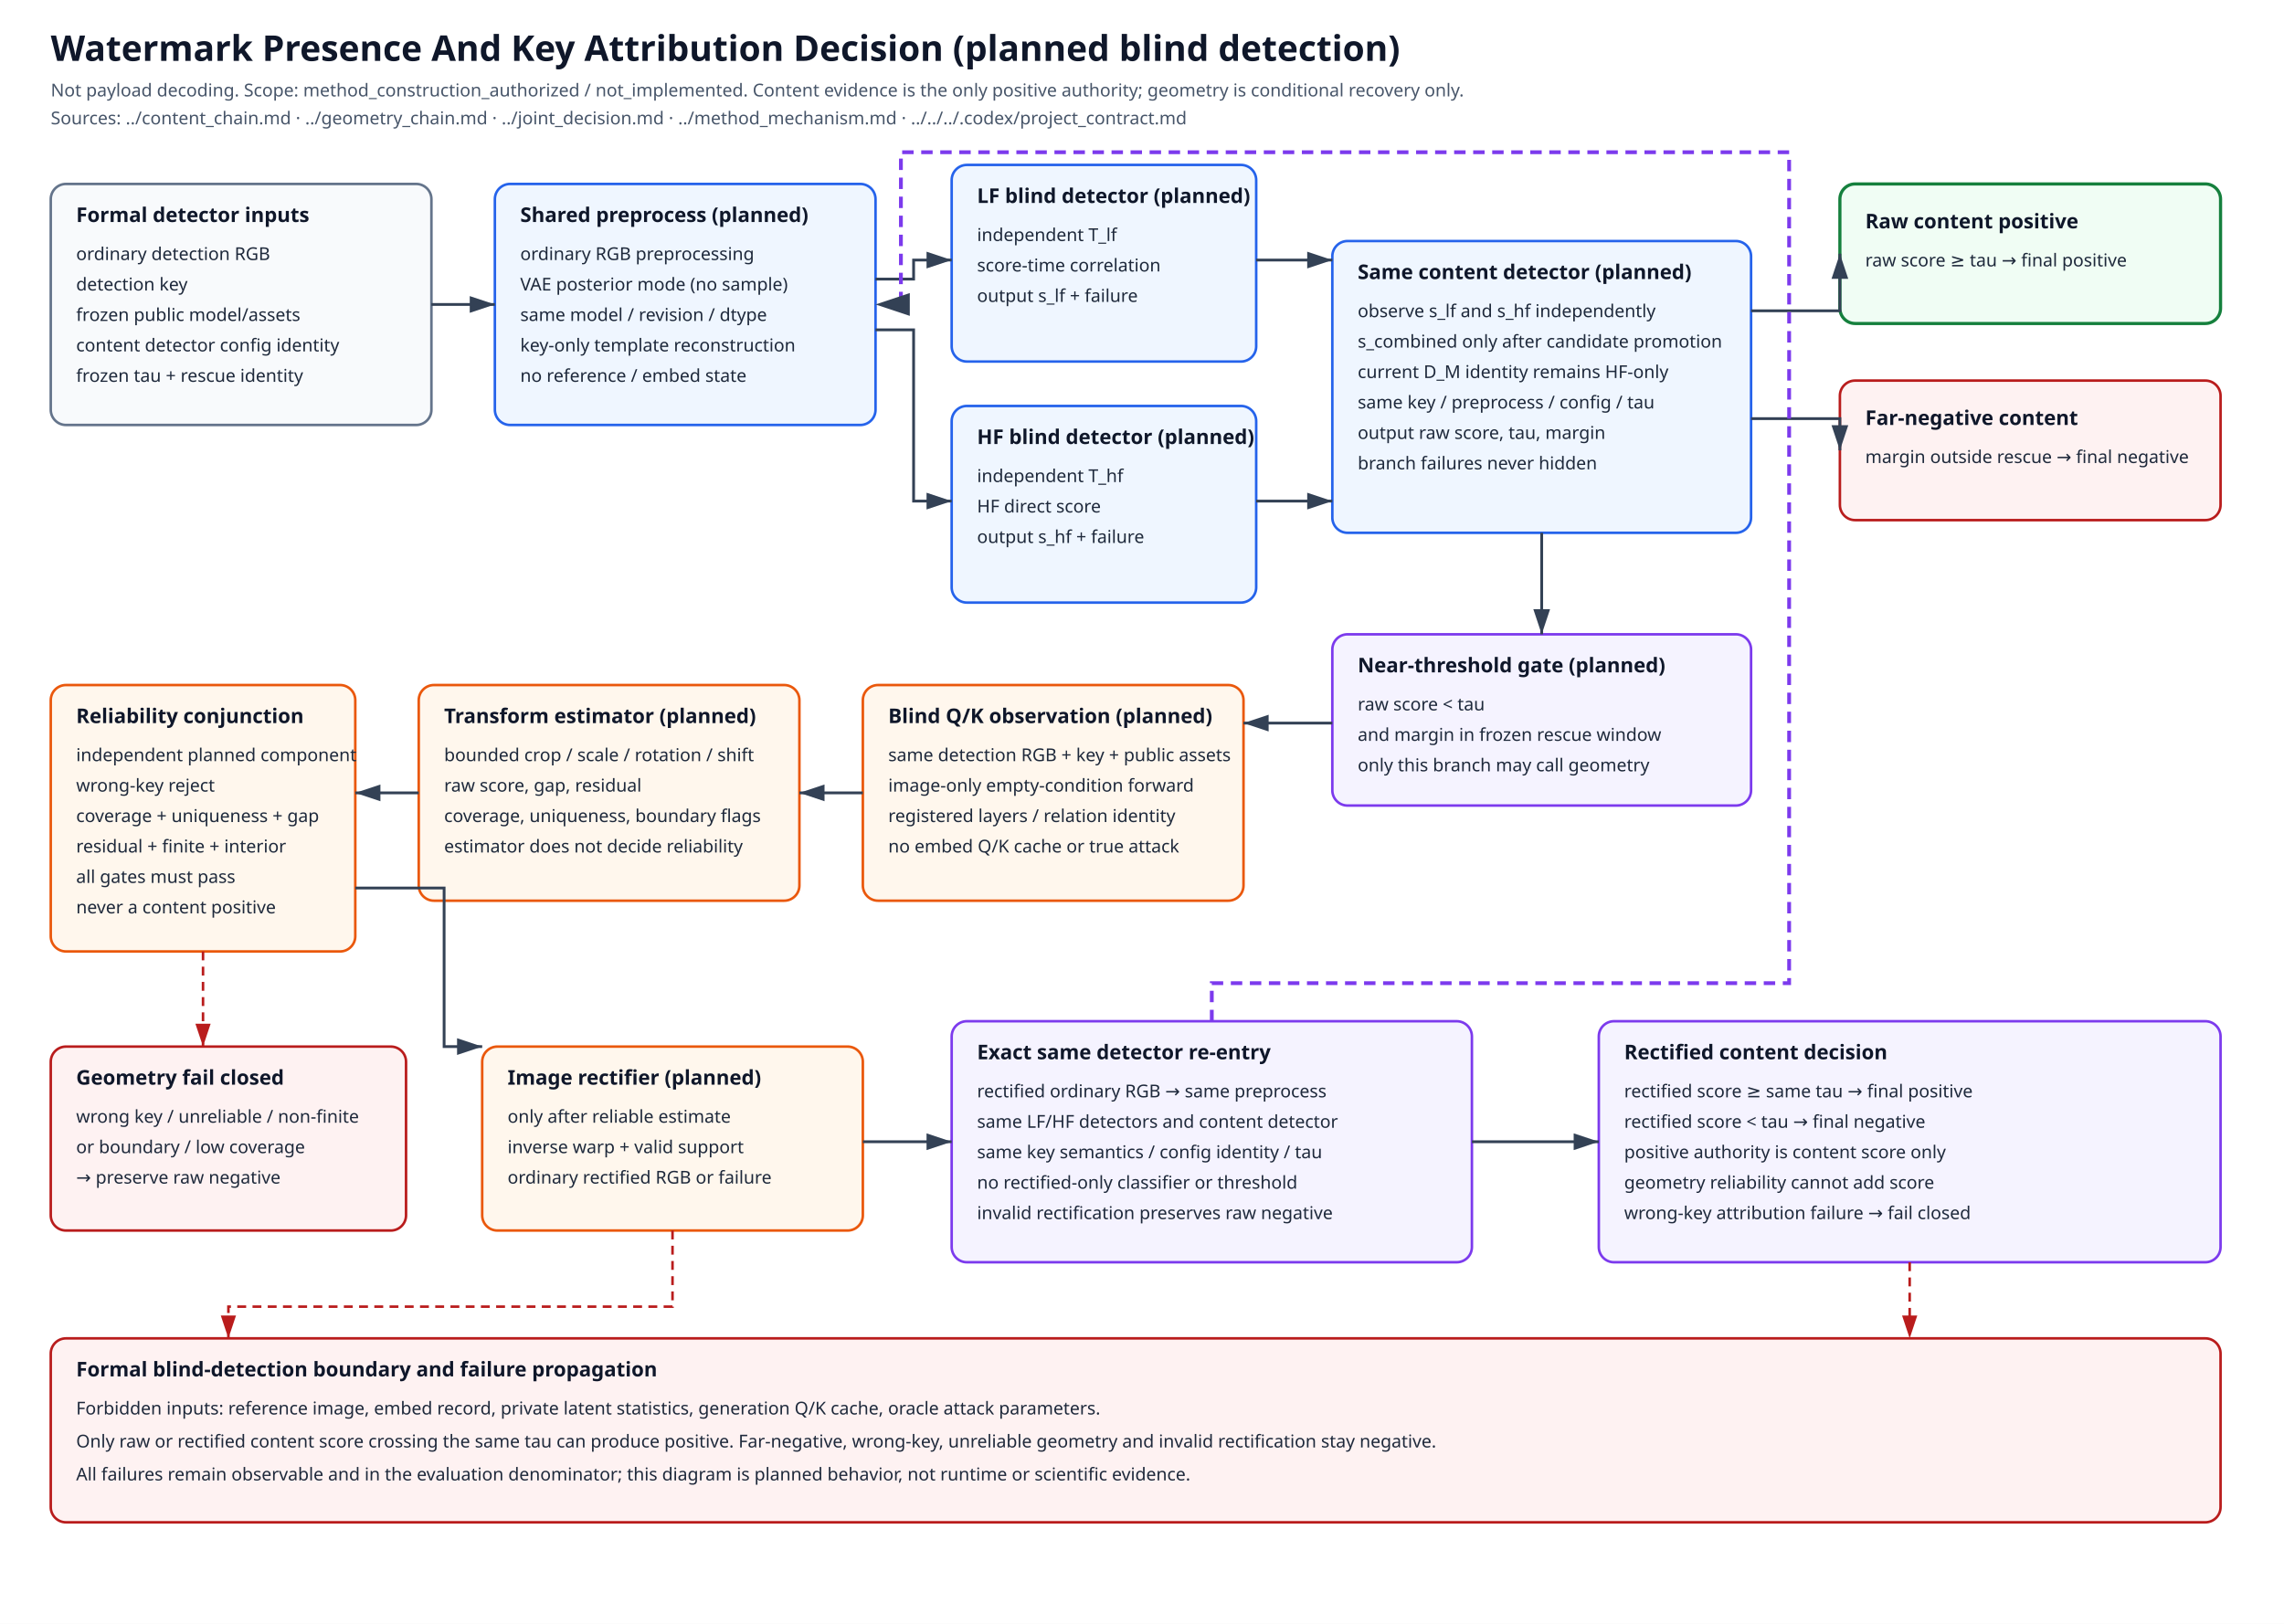
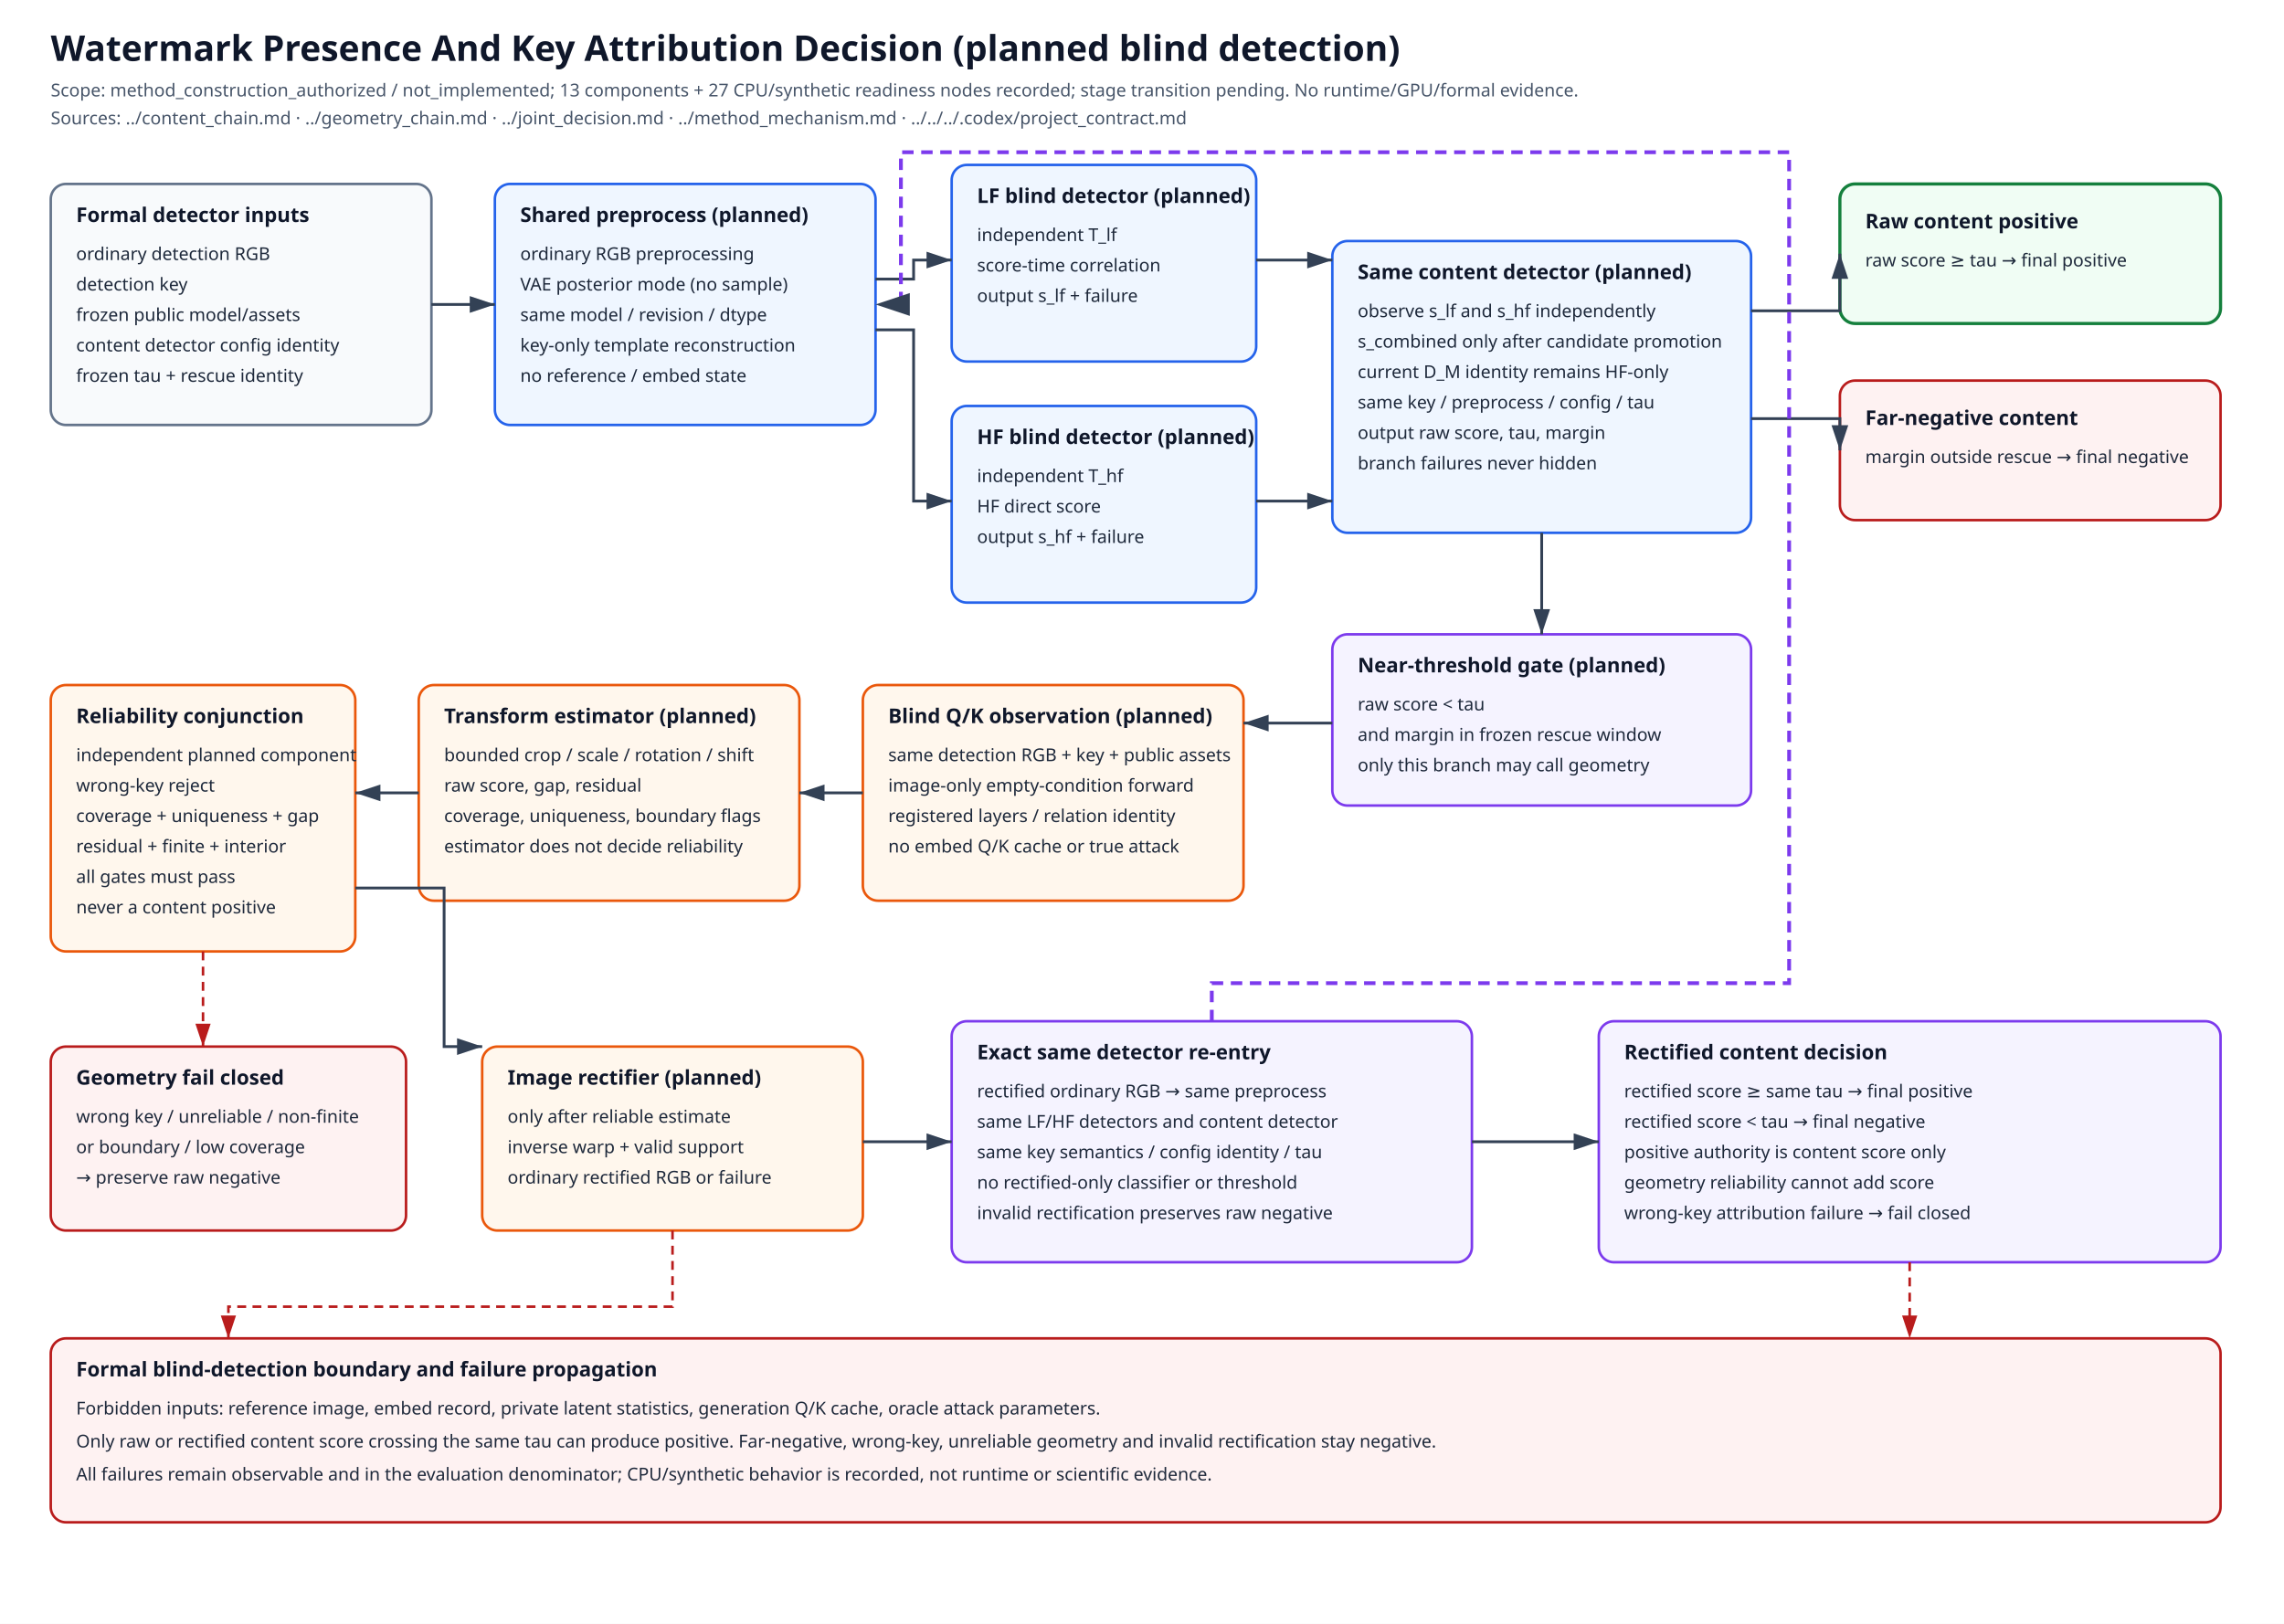
<svg xmlns="http://www.w3.org/2000/svg" width="1800" height="1280" viewBox="0 0 1800 1280">
  <defs>
    <marker id="arrow" markerWidth="10" markerHeight="10" refX="9" refY="3" orient="auto">
      <path d="M0,0 L9,3 L0,6 Z" fill="#334155" />
    </marker>
    <marker id="arrow-red" markerWidth="10" markerHeight="10" refX="9" refY="3" orient="auto">
      <path d="M0,0 L9,3 L0,6 Z" fill="#b91c1c" />
    </marker>
    <style>
      .title{font:700 28px sans-serif;fill:#0f172a}.sub{font:14px sans-serif;fill:#475569}.hdr{font:700 16px sans-serif;fill:#0f172a}
      .txt{font:14px sans-serif;fill:#1e293b}.small{font:12px sans-serif;fill:#334155}
      .box{fill:#f8fafc;stroke:#64748b;stroke-width:2;rx:12}.content{fill:#eff6ff;stroke:#2563eb;stroke-width:2;rx:12}
      .geometry{fill:#fff7ed;stroke:#ea580c;stroke-width:2;rx:12}.joint{fill:#f5f3ff;stroke:#7c3aed;stroke-width:2;rx:12}
      .pos{fill:#f0fdf4;stroke:#15803d;stroke-width:2.5;rx:12}.neg{fill:#fef2f2;stroke:#b91c1c;stroke-width:2;rx:12}
      .flow{fill:none;stroke:#334155;stroke-width:2.2;marker-end:url(#arrow)}.loop{fill:none;stroke:#7c3aed;stroke-width:3;stroke-dasharray:9 6;marker-end:url(#arrow)}
      .bad{fill:none;stroke:#b91c1c;stroke-width:2;stroke-dasharray:7 5;marker-end:url(#arrow-red)}
    </style>
  </defs>
  <rect width="1800" height="1280" fill="#fff" />
  <text x="40" y="48" class="title">Watermark Presence And Key Attribution Decision (planned blind detection)</text>
-   <text x="40" y="76" class="sub">Not payload decoding. Scope: method_construction_authorized / not_implemented. Content evidence is the only positive authority; geometry is conditional recovery only.</text>
+   <text x="40" y="76" class="sub">Scope: method_construction_authorized / not_implemented; 13 components + 27 CPU/synthetic readiness nodes recorded; stage transition pending. No runtime/GPU/formal evidence.</text>
  <text x="40" y="98" class="sub">Sources: ../content_chain.md · ../geometry_chain.md · ../joint_decision.md · ../method_mechanism.md · ../../../.codex/project_contract.md</text>
  <rect x="40" y="145" width="300" height="190" class="box" />
  <text x="60" y="175" class="hdr">Formal detector inputs</text>
  <text x="60" y="205" class="txt">
    <tspan x="60">ordinary detection RGB</tspan>
    <tspan x="60" dy="24">detection key</tspan>
    <tspan x="60" dy="24">frozen public model/assets</tspan>
    <tspan x="60" dy="24">content detector config identity</tspan>
    <tspan x="60" dy="24">frozen tau + rescue identity</tspan>
  </text>
  <rect x="390" y="145" width="300" height="190" class="content" />
  <text x="410" y="175" class="hdr">Shared preprocess (planned)</text>
  <text x="410" y="205" class="txt">
    <tspan x="410">ordinary RGB preprocessing</tspan>
    <tspan x="410" dy="24">VAE posterior mode (no sample)</tspan>
    <tspan x="410" dy="24">same model / revision / dtype</tspan>
    <tspan x="410" dy="24">key-only template reconstruction</tspan>
    <tspan x="410" dy="24">no reference / embed state</tspan>
  </text>
  <rect x="750" y="130" width="240" height="155" class="content" />
  <text x="770" y="160" class="hdr">LF blind detector (planned)</text>
  <text x="770" y="190" class="txt">
    <tspan x="770">independent T_lf</tspan>
    <tspan x="770" dy="24">score-time correlation</tspan>
    <tspan x="770" dy="24">output s_lf + failure</tspan>
  </text>
  <rect x="750" y="320" width="240" height="155" class="content" />
  <text x="770" y="350" class="hdr">HF blind detector (planned)</text>
  <text x="770" y="380" class="txt">
    <tspan x="770">independent T_hf</tspan>
    <tspan x="770" dy="24">HF direct score</tspan>
    <tspan x="770" dy="24">output s_hf + failure</tspan>
  </text>
  <rect x="1050" y="190" width="330" height="230" class="content" />
  <text x="1070" y="220" class="hdr">Same content detector (planned)</text>
  <text x="1070" y="250" class="txt">
    <tspan x="1070">observe s_lf and s_hf independently</tspan>
    <tspan x="1070" dy="24">s_combined only after candidate promotion</tspan>
    <tspan x="1070" dy="24">current D_M identity remains HF-only</tspan>
    <tspan x="1070" dy="24">same key / preprocess / config / tau</tspan>
    <tspan x="1070" dy="24">output raw score, tau, margin</tspan>
    <tspan x="1070" dy="24">branch failures never hidden</tspan>
  </text>
  <rect x="1450" y="145" width="300" height="110" class="pos" />
  <text x="1470" y="180" class="hdr">Raw content positive</text>
  <text x="1470" y="210" class="txt">raw score ≥ tau → final positive</text>
  <rect x="1450" y="300" width="300" height="110" class="neg" />
  <text x="1470" y="335" class="hdr">Far-negative content</text>
  <text x="1470" y="365" class="txt">margin outside rescue → final negative</text>
  <rect x="1050" y="500" width="330" height="135" class="joint" />
  <text x="1070" y="530" class="hdr">Near-threshold gate (planned)</text>
  <text x="1070" y="560" class="txt">
    <tspan x="1070">raw score &lt; tau</tspan>
    <tspan x="1070" dy="24">and margin in frozen rescue window</tspan>
    <tspan x="1070" dy="24">only this branch may call geometry</tspan>
  </text>
  <rect x="680" y="540" width="300" height="170" class="geometry" />
  <text x="700" y="570" class="hdr">Blind Q/K observation (planned)</text>
  <text x="700" y="600" class="txt">
    <tspan x="700">same detection RGB + key + public assets</tspan>
    <tspan x="700" dy="24">image-only empty-condition forward</tspan>
    <tspan x="700" dy="24">registered layers / relation identity</tspan>
    <tspan x="700" dy="24">no embed Q/K cache or true attack</tspan>
  </text>
  <rect x="330" y="540" width="300" height="170" class="geometry" />
  <text x="350" y="570" class="hdr">Transform estimator (planned)</text>
  <text x="350" y="600" class="txt">
    <tspan x="350">bounded crop / scale / rotation / shift</tspan>
    <tspan x="350" dy="24">raw score, gap, residual</tspan>
    <tspan x="350" dy="24">coverage, uniqueness, boundary flags</tspan>
    <tspan x="350" dy="24">estimator does not decide reliability</tspan>
  </text>
  <rect x="40" y="540" width="240" height="210" class="geometry" />
  <text x="60" y="570" class="hdr">Reliability conjunction</text>
  <text x="60" y="600" class="txt">
    <tspan x="60">independent planned component</tspan>
    <tspan x="60" dy="24">wrong-key reject</tspan>
    <tspan x="60" dy="24">coverage + uniqueness + gap</tspan>
    <tspan x="60" dy="24">residual + finite + interior</tspan>
    <tspan x="60" dy="24">all gates must pass</tspan>
    <tspan x="60" dy="24">never a content positive</tspan>
  </text>
  <rect x="40" y="825" width="280" height="145" class="neg" />
  <text x="60" y="855" class="hdr">Geometry fail closed</text>
  <text x="60" y="885" class="txt">
    <tspan x="60">wrong key / unreliable / non-finite</tspan>
    <tspan x="60" dy="24">or boundary / low coverage</tspan>
    <tspan x="60" dy="24">→ preserve raw negative</tspan>
  </text>
  <rect x="380" y="825" width="300" height="145" class="geometry" />
  <text x="400" y="855" class="hdr">Image rectifier (planned)</text>
  <text x="400" y="885" class="txt">
    <tspan x="400">only after reliable estimate</tspan>
    <tspan x="400" dy="24">inverse warp + valid support</tspan>
    <tspan x="400" dy="24">ordinary rectified RGB or failure</tspan>
  </text>
  <rect x="750" y="805" width="410" height="190" class="joint" />
  <text x="770" y="835" class="hdr">Exact same detector re-entry</text>
  <text x="770" y="865" class="txt">
    <tspan x="770">rectified ordinary RGB → same preprocess</tspan>
    <tspan x="770" dy="24">same LF/HF detectors and content detector</tspan>
    <tspan x="770" dy="24">same key semantics / config identity / tau</tspan>
    <tspan x="770" dy="24">no rectified-only classifier or threshold</tspan>
    <tspan x="770" dy="24">invalid rectification preserves raw negative</tspan>
  </text>
  <rect x="1260" y="805" width="490" height="190" class="joint" />
  <text x="1280" y="835" class="hdr">Rectified content decision</text>
  <text x="1280" y="865" class="txt">
    <tspan x="1280">rectified score ≥ same tau → final positive</tspan>
    <tspan x="1280" dy="24">rectified score &lt; tau → final negative</tspan>
    <tspan x="1280" dy="24">positive authority is content score only</tspan>
    <tspan x="1280" dy="24">geometry reliability cannot add score</tspan>
    <tspan x="1280" dy="24">wrong-key attribution failure → fail closed</tspan>
  </text>
  <rect x="40" y="1055" width="1710" height="145" class="neg" />
  <text x="60" y="1085" class="hdr">Formal blind-detection boundary and failure propagation</text>
  <text x="60" y="1115" class="txt">
    <tspan x="60">Forbidden inputs: reference image, embed record, private latent statistics, generation Q/K cache, oracle attack parameters.</tspan>
    <tspan x="60" dy="26">Only raw or rectified content score crossing the same tau can produce positive. Far-negative, wrong-key, unreliable geometry and invalid rectification stay negative.</tspan>
-     <tspan x="60" dy="26">All failures remain observable and in the evaluation denominator; this diagram is planned behavior, not runtime or scientific evidence.</tspan>
+     <tspan x="60" dy="26">All failures remain observable and in the evaluation denominator; CPU/synthetic behavior is recorded, not runtime or scientific evidence.</tspan>
  </text>
  <path d="M340 240 H390" class="flow" />
  <path d="M690 220 H720 V205 H750" class="flow" />
  <path d="M690 260 H720 V395 H750" class="flow" />
  <path d="M990 205 H1050" class="flow" />
  <path d="M990 395 H1050" class="flow" />
  <path d="M1380 245 H1450 V200" class="flow" />
  <path d="M1380 330 H1450 V355" class="flow" />
  <path d="M1215 420 V500" class="flow" />
  <path d="M1050 570 H980" class="flow" />
  <path d="M680 625 H630" class="flow" />
  <path d="M330 625 H280" class="flow" />
  <path d="M160 750 V825" class="bad" />
  <path d="M280 700 H350 V825 H380" class="flow" />
  <path d="M680 900 H750" class="flow" />
  <path d="M1160 900 H1260" class="flow" />
  <path d="M955 805 V775 H1410 V120 H710 V240 H690" class="loop" />
  <path d="M530 970 V1030 H180 V1055" class="bad" />
  <path d="M1505 995 V1055" class="bad" />
</svg>
